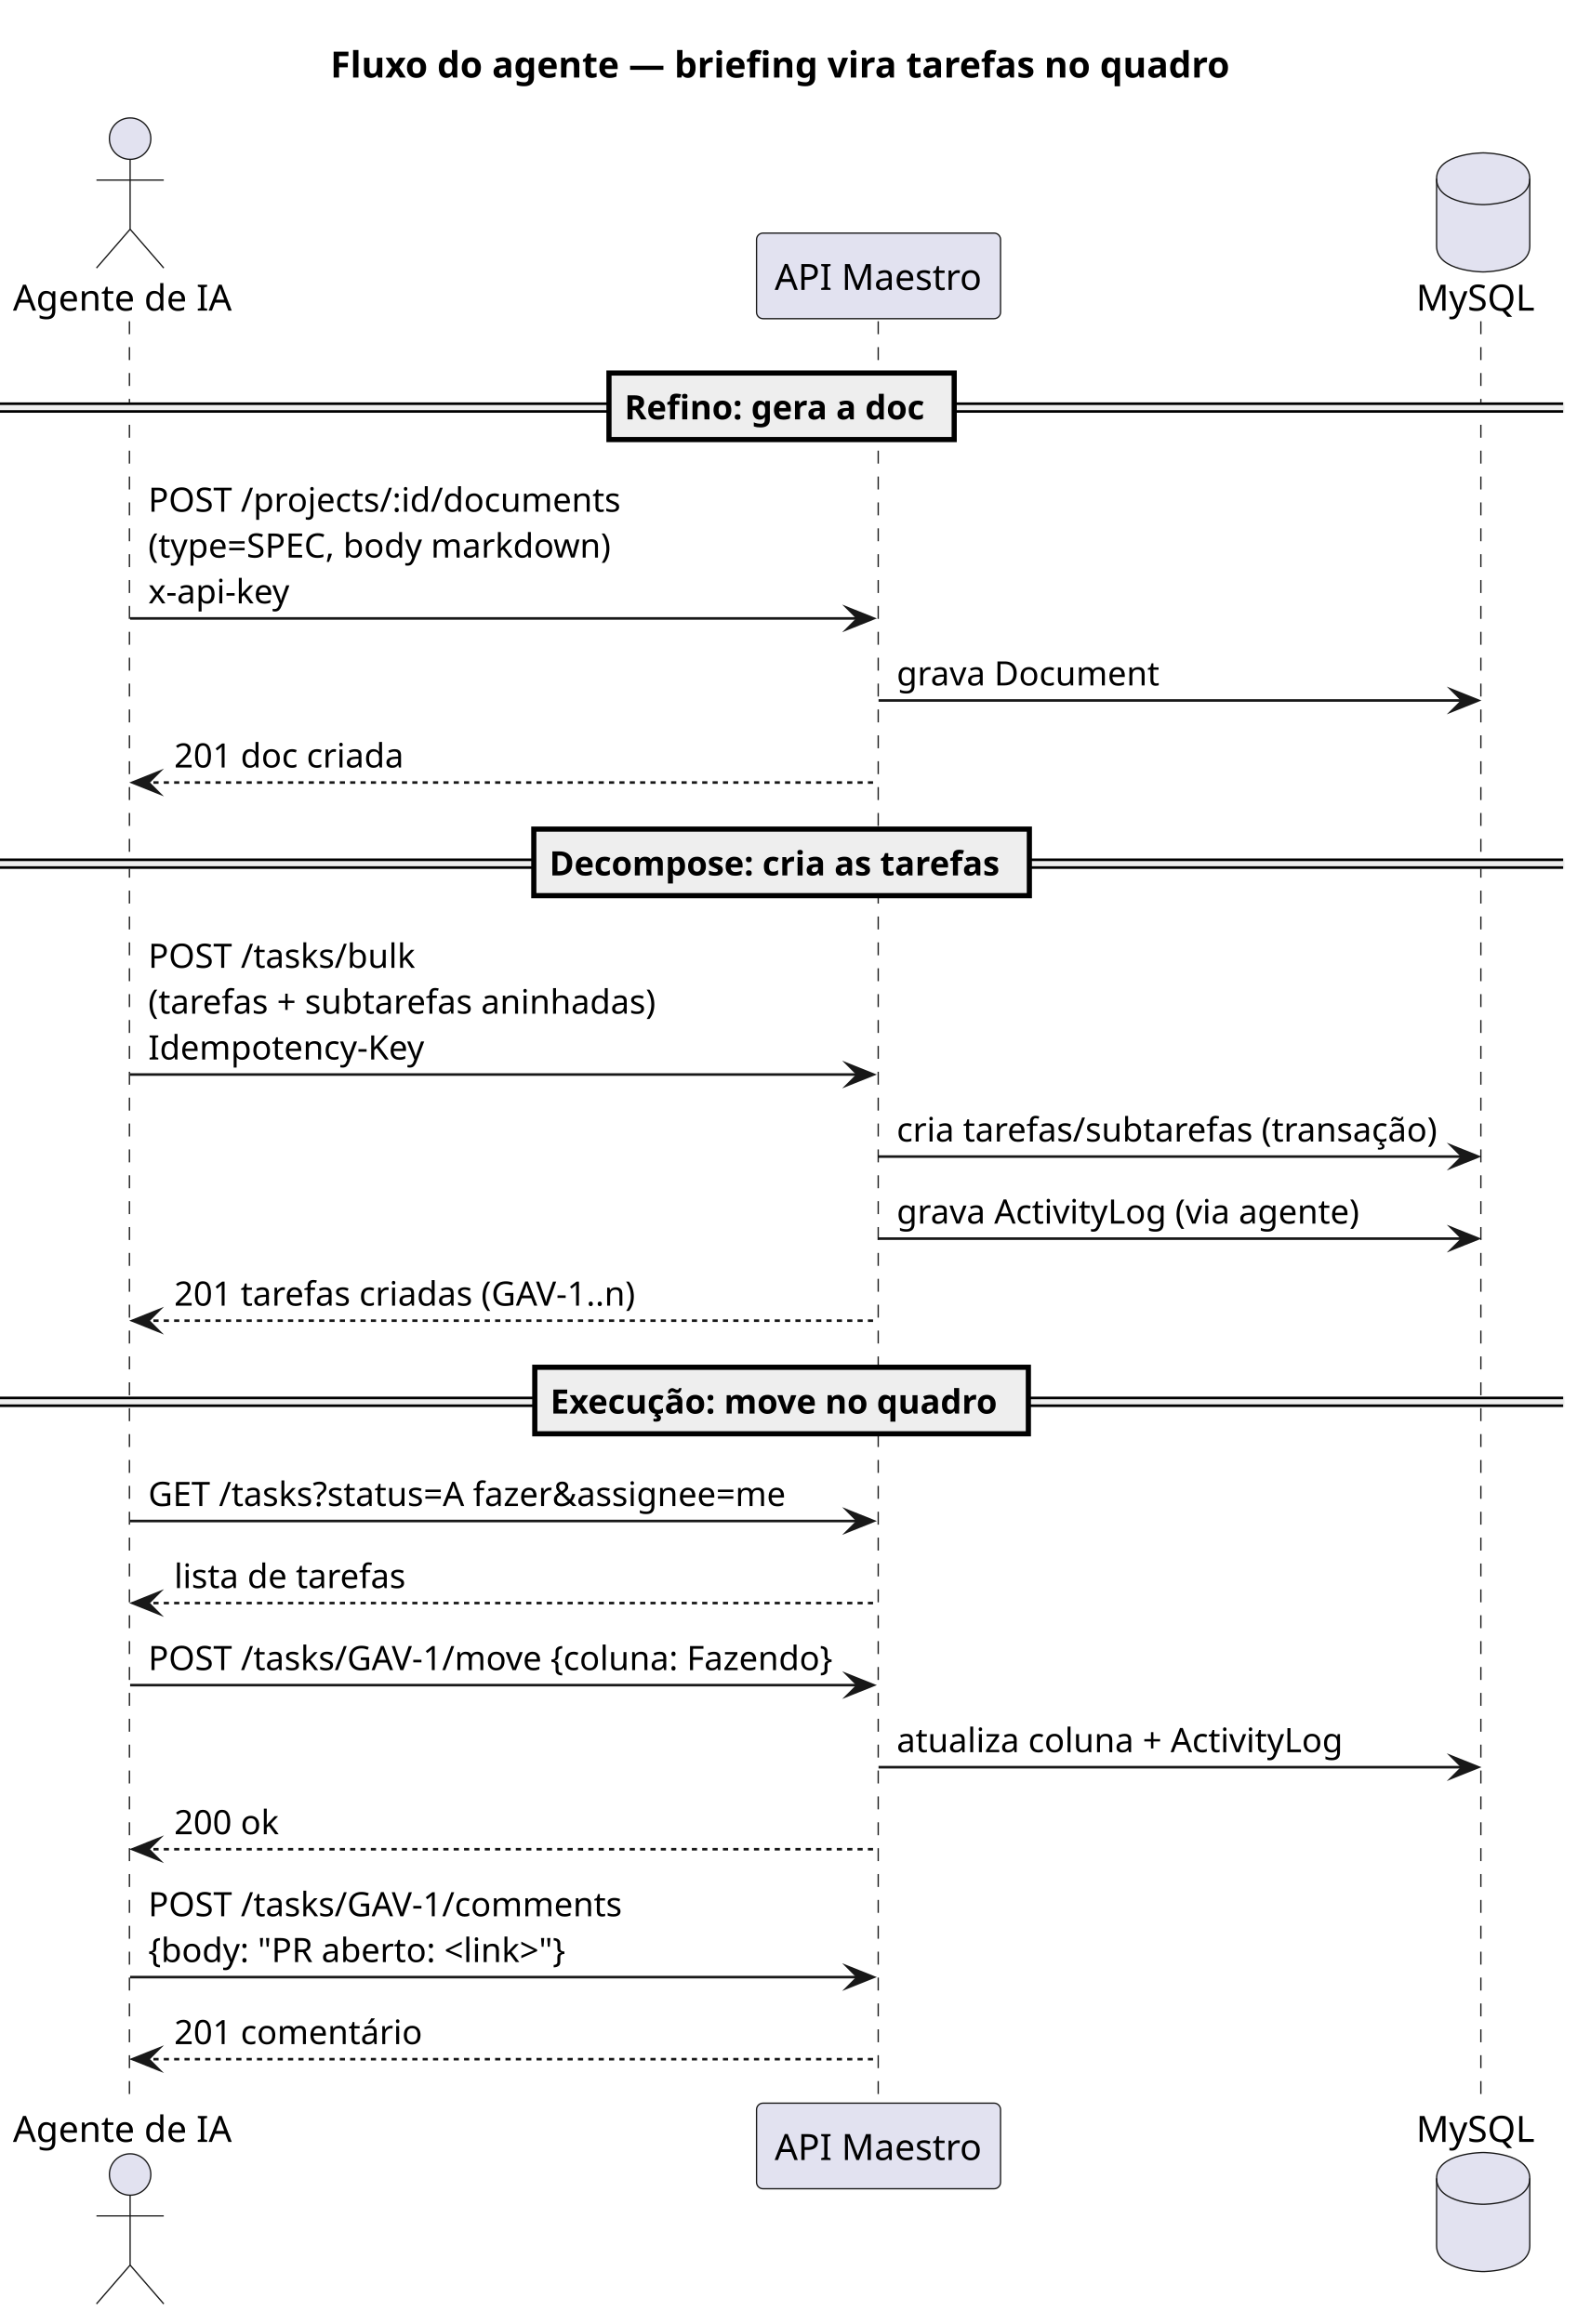
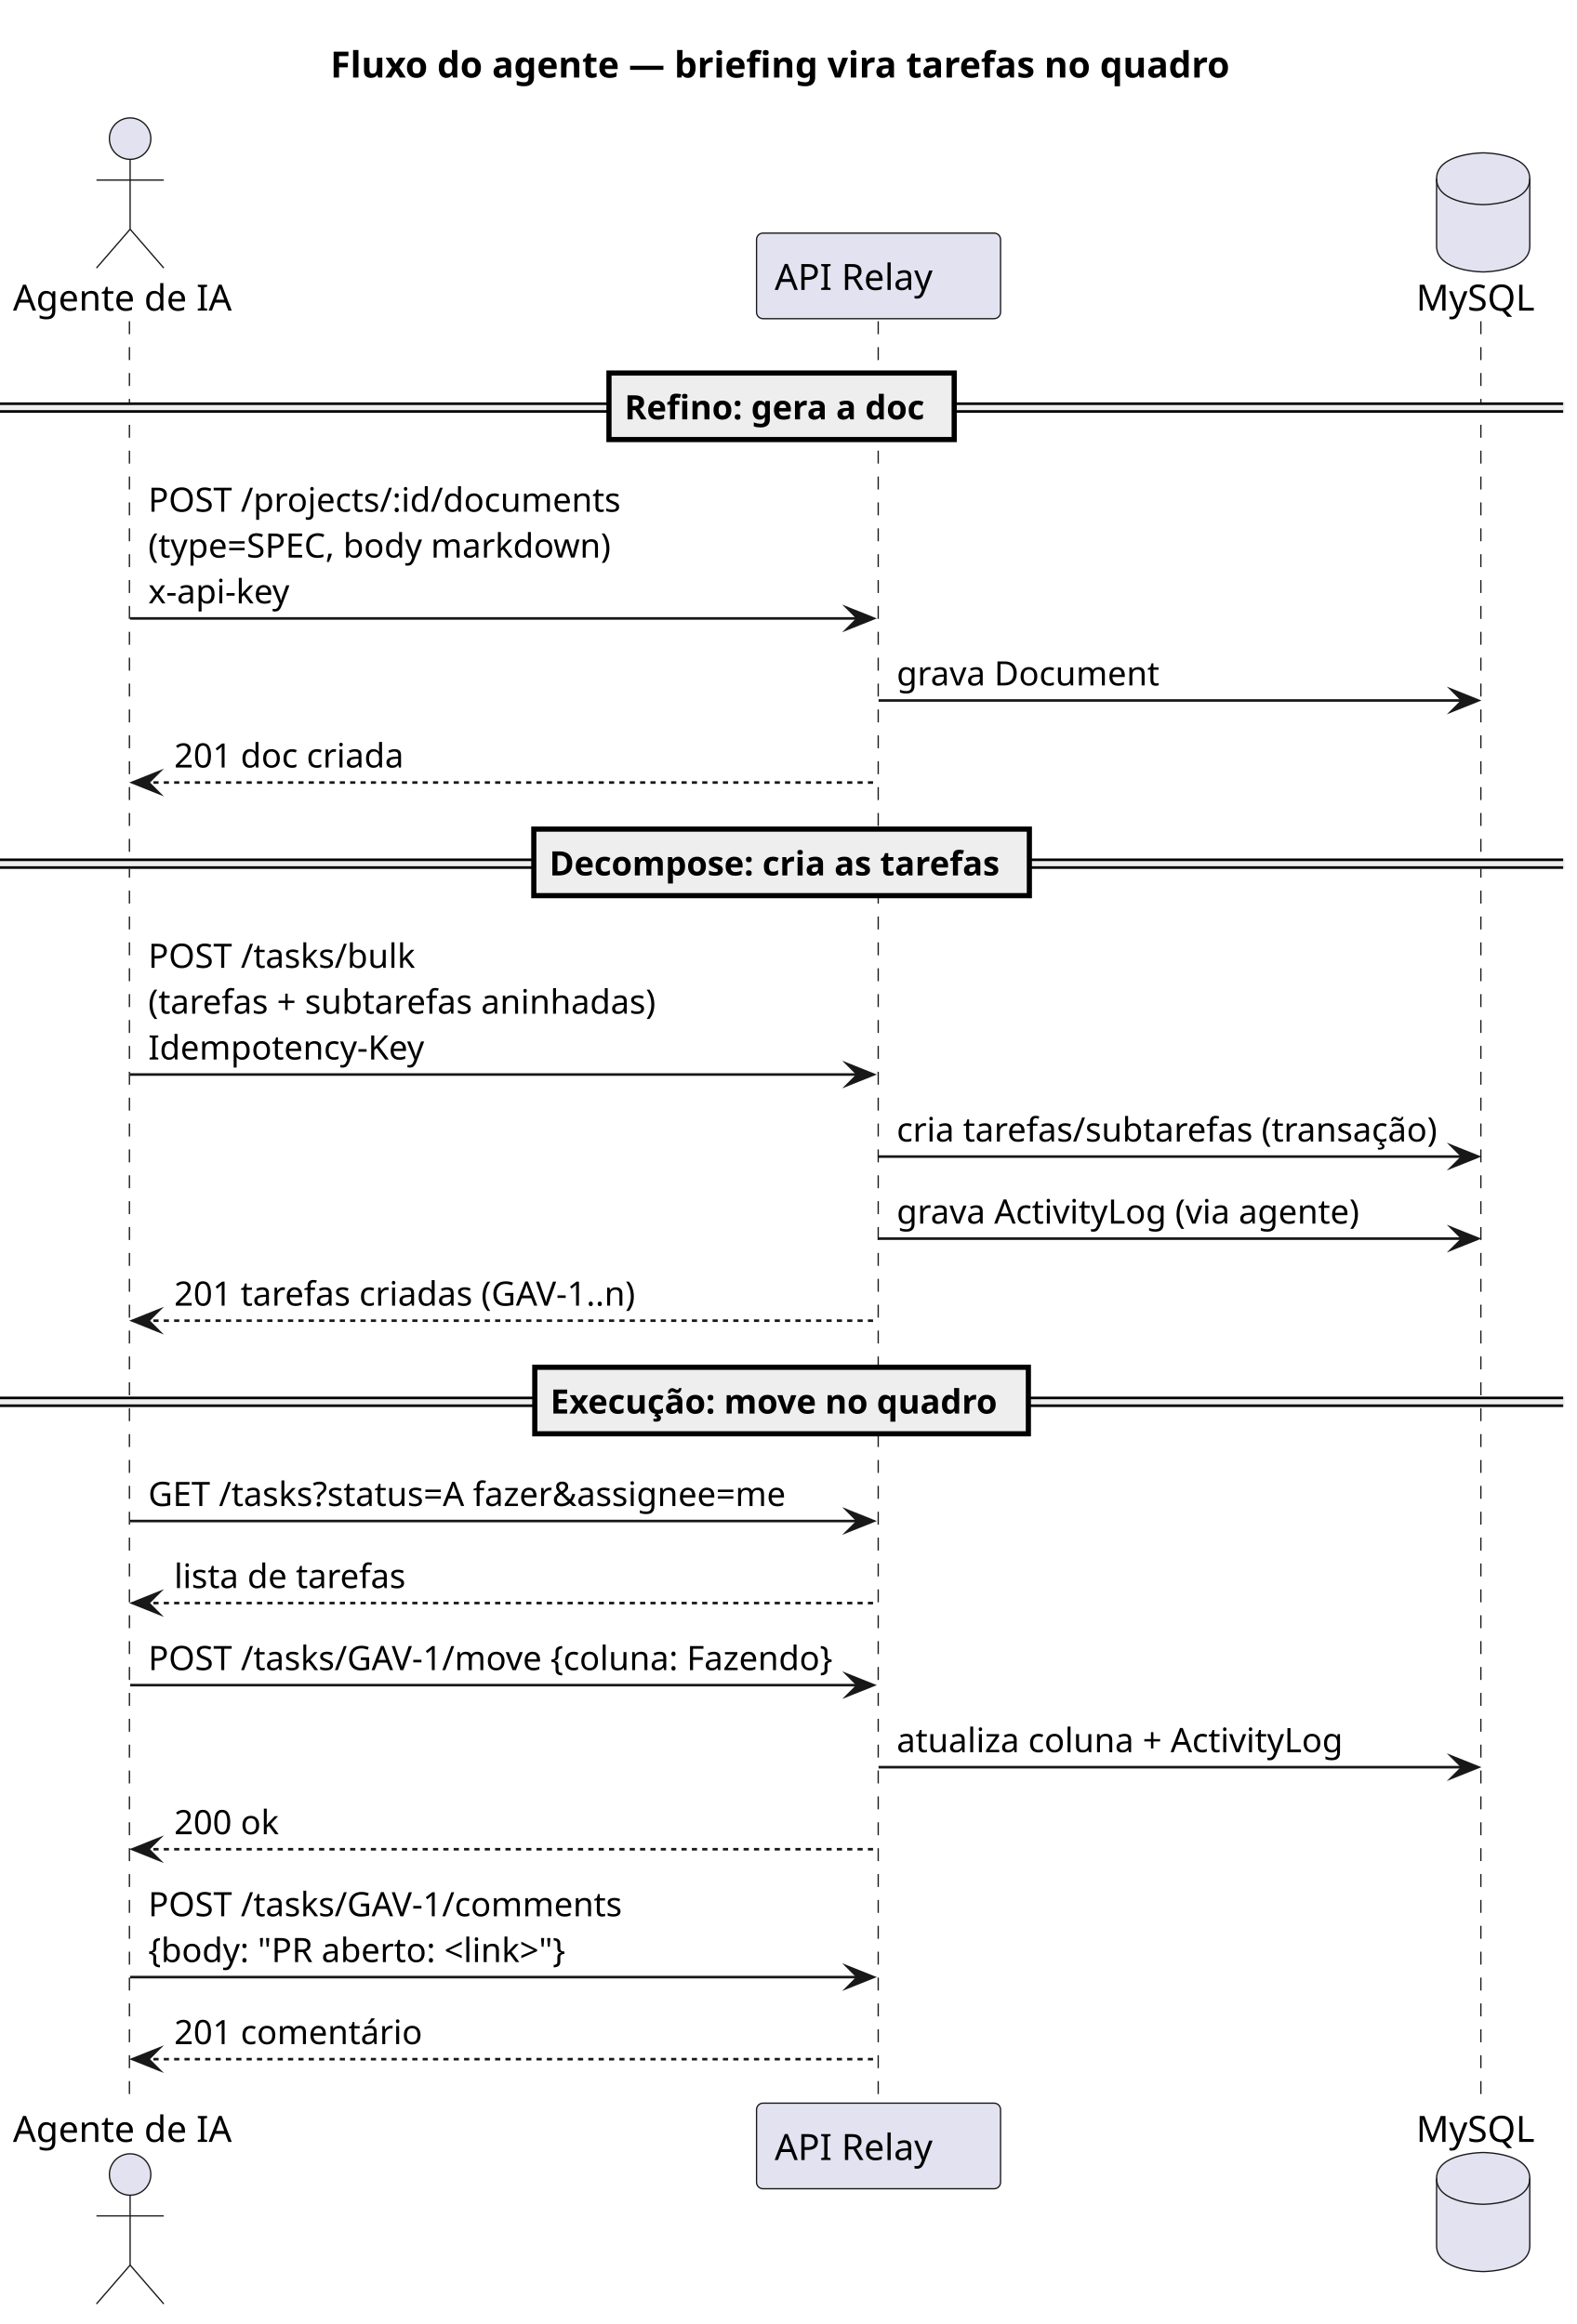
<svg xmlns="http://www.w3.org/2000/svg" contentStyleType="text/css" data-diagram-type="SEQUENCE" height="898px" preserveAspectRatio="none" style="width:609px;height:898px;" version="1.1" viewBox="0 0 609 898" width="609px" zoomAndPan="magnify">
  <defs />
  <g>
    <g class="title" data-source-line="1">
      <text fill="#000000" font-family="sans-serif" font-size="14" font-weight="700" lengthAdjust="spacing" textLength="347.619" x="127.62" y="29.966">Fluxo do agente — briefing vira tarefas no quadro</text>
    </g>
    <g class="participant-lifeline" data-entity-uid="part1" data-qualified-name="Ag" data-source-line="6" id="part1-lifeline">
      <g>
        <rect fill="#000000" fill-opacity="0" height="689.532" width="8" x="46.266" y="124.136" />
        <line style="stroke:#181818;stroke-width:0.5;stroke-dasharray:5,5;" x1="50" x2="50" y1="124.136" y2="813.668" />
      </g>
    </g>
    <g class="participant-lifeline" data-entity-uid="part2" data-qualified-name="API" data-source-line="7" id="part2-lifeline">
      <g>
        <rect fill="#000000" fill-opacity="0" height="689.532" width="8" x="335.388" y="124.136" />
        <line style="stroke:#181818;stroke-width:0.5;stroke-dasharray:5,5;" x1="339.257" x2="339.257" y1="124.136" y2="813.668" />
      </g>
    </g>
    <g class="participant-lifeline" data-entity-uid="part3" data-qualified-name="DB" data-source-line="8" id="part3-lifeline">
      <g>
        <rect fill="#000000" fill-opacity="0" height="689.532" width="8" x="568.961" y="124.136" />
        <line style="stroke:#181818;stroke-width:0.5;stroke-dasharray:5,5;" x1="572.064" x2="572.064" y1="124.136" y2="813.668" />
      </g>
    </g>
    <g class="participant participant-head" data-entity-uid="part1" data-qualified-name="Ag" data-source-line="6" id="part1-head">
      <text fill="#000000" font-family="sans-serif" font-size="14" lengthAdjust="spacing" textLength="84.532" x="5" y="120.034">Agente de IA</text>
      <ellipse cx="50.266" cy="53.568" fill="#E2E2F0" rx="8" ry="8" style="stroke:#181818;stroke-width:0.5;" />
      <path d="M50.266,61.568 L50.266,88.568 M37.266,69.568 L63.266,69.568 M50.266,88.568 L37.266,103.568 M50.266,88.568 L63.266,103.568" fill="none" style="stroke:#181818;stroke-width:0.5;" />
    </g>
    <g class="participant participant-tail" data-entity-uid="part1" data-qualified-name="Ag" data-source-line="6" id="part1-tail">
      <text fill="#000000" font-family="sans-serif" font-size="14" lengthAdjust="spacing" textLength="84.532" x="5" y="827.634">Agente de IA</text>
      <ellipse cx="50.266" cy="840.236" fill="#E2E2F0" rx="8" ry="8" style="stroke:#181818;stroke-width:0.5;" />
      <path d="M50.266,848.236 L50.266,875.236 M37.266,856.236 L63.266,856.236 M50.266,875.236 L37.266,890.236 M50.266,875.236 L63.266,890.236" fill="none" style="stroke:#181818;stroke-width:0.5;" />
    </g>
    <g class="participant participant-head" data-entity-uid="part2" data-qualified-name="API" data-source-line="7" id="part2-head">
      <rect fill="#E2E2F0" height="33.068" rx="2.5" ry="2.5" style="stroke:#181818;stroke-width:0.5;" width="94.262" x="292.257" y="90.068" />
-       <text fill="#000000" font-family="sans-serif" font-size="14" lengthAdjust="spacing" textLength="80.262" x="299.257" y="112.034">API Maestro</text>
+       <text fill="#000000" font-family="sans-serif" font-size="14" lengthAdjust="spacing" textLength="80.262" x="299.257" y="112.034">API Relay</text>
    </g>
    <g class="participant participant-tail" data-entity-uid="part2" data-qualified-name="API" data-source-line="7" id="part2-tail">
      <rect fill="#E2E2F0" height="33.068" rx="2.5" ry="2.5" style="stroke:#181818;stroke-width:0.5;" width="94.262" x="292.257" y="812.668" />
-       <text fill="#000000" font-family="sans-serif" font-size="14" lengthAdjust="spacing" textLength="80.262" x="299.257" y="834.634">API Maestro</text>
+       <text fill="#000000" font-family="sans-serif" font-size="14" lengthAdjust="spacing" textLength="80.262" x="299.257" y="834.634">API Relay</text>
    </g>
    <g class="participant participant-head" data-entity-uid="part3" data-qualified-name="DB" data-source-line="8" id="part3-head">
      <text fill="#000000" font-family="sans-serif" font-size="14" lengthAdjust="spacing" textLength="45.794" x="547.064" y="120.034">MySQL</text>
      <path d="M554.961,69.068 C554.961,59.068 572.961,59.068 572.961,59.068 C572.961,59.068 590.961,59.068 590.961,69.068 L590.961,95.068 C590.961,105.068 572.961,105.068 572.961,105.068 C572.961,105.068 554.961,105.068 554.961,95.068 L554.961,69.068" fill="#E2E2F0" style="stroke:#181818;stroke-width:0.5;" />
      <path d="M554.961,69.068 C554.961,79.068 572.961,79.068 572.961,79.068 C572.961,79.068 590.961,79.068 590.961,69.068" fill="none" style="stroke:#181818;stroke-width:0.5;" />
    </g>
    <g class="participant participant-tail" data-entity-uid="part3" data-qualified-name="DB" data-source-line="8" id="part3-tail">
      <text fill="#000000" font-family="sans-serif" font-size="14" lengthAdjust="spacing" textLength="45.794" x="547.064" y="827.634">MySQL</text>
      <path d="M554.961,841.736 C554.961,831.736 572.961,831.736 572.961,831.736 C572.961,831.736 590.961,831.736 590.961,841.736 L590.961,867.736 C590.961,877.736 572.961,877.736 572.961,877.736 C572.961,877.736 554.961,877.736 554.961,867.736 L554.961,841.736" fill="#E2E2F0" style="stroke:#181818;stroke-width:0.5;" />
      <path d="M554.961,841.736 C554.961,851.736 572.961,851.736 572.961,851.736 C572.961,851.736 590.961,851.736 590.961,841.736" fill="none" style="stroke:#181818;stroke-width:0.5;" />
    </g>
    <rect fill="#EEEEEE" height="3" style="stroke:#EEEEEE;stroke-width:1;" width="603.858" x="0" y="155.989" />
    <line style="stroke:#000000;stroke-width:1;" x1="0" x2="603.858" y1="155.989" y2="155.989" />
    <line style="stroke:#000000;stroke-width:1;" x1="0" x2="603.858" y1="158.989" y2="158.989" />
    <rect fill="#EEEEEE" height="25.706" style="stroke:#000000;stroke-width:2;" width="133.366" x="235.246" y="144.136" />
    <text fill="#000000" font-family="sans-serif" font-size="13" font-weight="700" lengthAdjust="spacing" textLength="115.986" x="241.246" y="162.033">Refino: gera a doc</text>
    <g class="message" data-entity-1="part1" data-entity-2="part2" data-source-line="11" id="msg1">
      <polygon fill="#181818" points="327.388,234.96,337.388,238.96,327.388,242.96,331.388,238.96" style="stroke:#181818;stroke-width:1;stroke-linejoin:miter;stroke-miterlimit:10;" />
      <line style="stroke:#181818;stroke-width:1;" x1="50.266" x2="333.388" y1="238.96" y2="238.96" />
      <text fill="#000000" font-family="sans-serif" font-size="13" lengthAdjust="spacing" textLength="182.754" x="57.266" y="197.739">POST /projects/:id/documents</text>
      <text fill="#000000" font-family="sans-serif" font-size="13" lengthAdjust="spacing" textLength="178.932" x="57.266" y="215.445">(type=SPEC, body markdown)</text>
      <text fill="#000000" font-family="sans-serif" font-size="13" lengthAdjust="spacing" textLength="54.795" x="57.266" y="233.151">x-api-key</text>
    </g>
    <g class="message" data-entity-1="part2" data-entity-2="part3" data-source-line="12" id="msg2">
      <polygon fill="#181818" points="560.961,266.666,570.961,270.666,560.961,274.666,564.961,270.666" style="stroke:#181818;stroke-width:1;stroke-linejoin:miter;stroke-miterlimit:10;" />
      <line style="stroke:#181818;stroke-width:1;" x1="339.388" x2="566.961" y1="270.666" y2="270.666" />
      <text fill="#000000" font-family="sans-serif" font-size="13" lengthAdjust="spacing" textLength="101.777" x="346.388" y="264.857">grava Document</text>
    </g>
    <g class="message" data-entity-1="part2" data-entity-2="part1" data-source-line="13" id="msg3">
      <polygon fill="#181818" points="61.266,298.372,51.266,302.372,61.266,306.372,57.266,302.372" style="stroke:#181818;stroke-width:1;stroke-linejoin:miter;stroke-miterlimit:10;" />
      <line style="stroke:#181818;stroke-width:1;stroke-dasharray:2,2;" x1="55.266" x2="338.388" y1="302.372" y2="302.372" />
      <text fill="#000000" font-family="sans-serif" font-size="13" lengthAdjust="spacing" textLength="88.712" x="67.266" y="296.563">201 doc criada</text>
    </g>
    <rect fill="#EEEEEE" height="3" style="stroke:#EEEEEE;stroke-width:1;" width="603.858" x="0" y="332.225" />
    <line style="stroke:#000000;stroke-width:1;" x1="0" x2="603.858" y1="332.225" y2="332.225" />
    <line style="stroke:#000000;stroke-width:1;" x1="0" x2="603.858" y1="335.225" y2="335.225" />
    <rect fill="#EEEEEE" height="25.706" style="stroke:#000000;stroke-width:2;" width="191.437" x="206.21" y="320.372" />
    <text fill="#000000" font-family="sans-serif" font-size="13" font-weight="700" lengthAdjust="spacing" textLength="174.057" x="212.21" y="338.269">Decompose: cria as tarefas</text>
    <g class="message" data-entity-1="part1" data-entity-2="part2" data-source-line="16" id="msg4">
      <polygon fill="#181818" points="327.388,411.196,337.388,415.196,327.388,419.196,331.388,415.196" style="stroke:#181818;stroke-width:1;stroke-linejoin:miter;stroke-miterlimit:10;" />
      <line style="stroke:#181818;stroke-width:1;" x1="50.266" x2="333.388" y1="415.196" y2="415.196" />
      <text fill="#000000" font-family="sans-serif" font-size="13" lengthAdjust="spacing" textLength="103.142" x="57.266" y="373.975">POST /tasks/bulk</text>
      <text fill="#000000" font-family="sans-serif" font-size="13" lengthAdjust="spacing" textLength="196.547" x="57.266" y="391.681">(tarefas + subtarefas aninhadas)</text>
      <text fill="#000000" font-family="sans-serif" font-size="13" lengthAdjust="spacing" textLength="106.873" x="57.266" y="409.387">Idempotency-Key</text>
    </g>
    <g class="message" data-entity-1="part2" data-entity-2="part3" data-source-line="17" id="msg5">
      <polygon fill="#181818" points="560.961,442.902,570.961,446.902,560.961,450.902,564.961,446.902" style="stroke:#181818;stroke-width:1;stroke-linejoin:miter;stroke-miterlimit:10;" />
      <line style="stroke:#181818;stroke-width:1;" x1="339.388" x2="566.961" y1="446.902" y2="446.902" />
      <text fill="#000000" font-family="sans-serif" font-size="13" lengthAdjust="spacing" textLength="209.573" x="346.388" y="441.093">cria tarefas/subtarefas (transação)</text>
    </g>
    <g class="message" data-entity-1="part2" data-entity-2="part3" data-source-line="18" id="msg6">
      <polygon fill="#181818" points="560.961,474.608,570.961,478.608,560.961,482.608,564.961,478.608" style="stroke:#181818;stroke-width:1;stroke-linejoin:miter;stroke-miterlimit:10;" />
      <line style="stroke:#181818;stroke-width:1;" x1="339.388" x2="566.961" y1="478.608" y2="478.608" />
      <text fill="#000000" font-family="sans-serif" font-size="13" lengthAdjust="spacing" textLength="178.971" x="346.388" y="472.799">grava ActivityLog (via agente)</text>
    </g>
    <g class="message" data-entity-1="part2" data-entity-2="part1" data-source-line="19" id="msg7">
      <polygon fill="#181818" points="61.266,506.314,51.266,510.314,61.266,514.314,57.266,510.314" style="stroke:#181818;stroke-width:1;stroke-linejoin:miter;stroke-miterlimit:10;" />
      <line style="stroke:#181818;stroke-width:1;stroke-dasharray:2,2;" x1="55.266" x2="338.388" y1="510.314" y2="510.314" />
      <text fill="#000000" font-family="sans-serif" font-size="13" lengthAdjust="spacing" textLength="178.893" x="67.266" y="504.505">201 tarefas criadas (GAV-1..n)</text>
    </g>
    <rect fill="#EEEEEE" height="3" style="stroke:#EEEEEE;stroke-width:1;" width="603.858" x="0" y="540.167" />
    <line style="stroke:#000000;stroke-width:1;" x1="0" x2="603.858" y1="540.167" y2="540.167" />
    <line style="stroke:#000000;stroke-width:1;" x1="0" x2="603.858" y1="543.167" y2="543.167" />
    <rect fill="#EEEEEE" height="25.706" style="stroke:#000000;stroke-width:2;" width="190.67" x="206.594" y="528.314" />
    <text fill="#000000" font-family="sans-serif" font-size="13" font-weight="700" lengthAdjust="spacing" textLength="173.29" x="212.594" y="546.211">Execução: move no quadro</text>
    <g class="message" data-entity-1="part1" data-entity-2="part2" data-source-line="22" id="msg8">
      <polygon fill="#181818" points="327.388,583.726,337.388,587.726,327.388,591.726,331.388,587.726" style="stroke:#181818;stroke-width:1;stroke-linejoin:miter;stroke-miterlimit:10;" />
      <line style="stroke:#181818;stroke-width:1;" x1="50.266" x2="333.388" y1="587.726" y2="587.726" />
      <text fill="#000000" font-family="sans-serif" font-size="13" lengthAdjust="spacing" textLength="246.259" x="57.266" y="581.917">GET /tasks?status=A fazer&amp;assignee=me</text>
    </g>
    <g class="message" data-entity-1="part2" data-entity-2="part1" data-source-line="23" id="msg9">
      <polygon fill="#181818" points="61.266,615.432,51.266,619.432,61.266,623.432,57.266,619.432" style="stroke:#181818;stroke-width:1;stroke-linejoin:miter;stroke-miterlimit:10;" />
      <line style="stroke:#181818;stroke-width:1;stroke-dasharray:2,2;" x1="55.266" x2="338.388" y1="619.432" y2="619.432" />
      <text fill="#000000" font-family="sans-serif" font-size="13" lengthAdjust="spacing" textLength="89.687" x="67.266" y="613.623">lista de tarefas</text>
    </g>
    <g class="message" data-entity-1="part1" data-entity-2="part2" data-source-line="24" id="msg10">
      <polygon fill="#181818" points="327.388,647.138,337.388,651.138,327.388,655.138,331.388,651.138" style="stroke:#181818;stroke-width:1;stroke-linejoin:miter;stroke-miterlimit:10;" />
      <line style="stroke:#181818;stroke-width:1;" x1="50.266" x2="333.388" y1="651.138" y2="651.138" />
      <text fill="#000000" font-family="sans-serif" font-size="13" lengthAdjust="spacing" textLength="265.122" x="57.266" y="645.329">POST /tasks/GAV-1/move {coluna: Fazendo}</text>
    </g>
    <g class="message" data-entity-1="part2" data-entity-2="part3" data-source-line="25" id="msg11">
      <polygon fill="#181818" points="560.961,678.844,570.961,682.844,560.961,686.844,564.961,682.844" style="stroke:#181818;stroke-width:1;stroke-linejoin:miter;stroke-miterlimit:10;" />
      <line style="stroke:#181818;stroke-width:1;" x1="339.388" x2="566.961" y1="682.844" y2="682.844" />
      <text fill="#000000" font-family="sans-serif" font-size="13" lengthAdjust="spacing" textLength="172.367" x="346.388" y="677.035">atualiza coluna + ActivityLog</text>
    </g>
    <g class="message" data-entity-1="part2" data-entity-2="part1" data-source-line="26" id="msg12">
      <polygon fill="#181818" points="61.266,710.55,51.266,714.55,61.266,718.55,57.266,714.55" style="stroke:#181818;stroke-width:1;stroke-linejoin:miter;stroke-miterlimit:10;" />
      <line style="stroke:#181818;stroke-width:1;stroke-dasharray:2,2;" x1="55.266" x2="338.388" y1="714.55" y2="714.55" />
      <text fill="#000000" font-family="sans-serif" font-size="13" lengthAdjust="spacing" textLength="40.495" x="67.266" y="708.741">200 ok</text>
    </g>
    <g class="message" data-entity-1="part1" data-entity-2="part2" data-source-line="27" id="msg13">
      <polygon fill="#181818" points="327.388,759.962,337.388,763.962,327.388,767.962,331.388,763.962" style="stroke:#181818;stroke-width:1;stroke-linejoin:miter;stroke-miterlimit:10;" />
      <line style="stroke:#181818;stroke-width:1;" x1="50.266" x2="333.388" y1="763.962" y2="763.962" />
      <text fill="#000000" font-family="sans-serif" font-size="13" lengthAdjust="spacing" textLength="183.547" x="57.266" y="740.447">POST /tasks/GAV-1/comments</text>
      <text fill="#000000" font-family="sans-serif" font-size="13" lengthAdjust="spacing" textLength="161.135" x="57.266" y="758.153">{body: "PR aberto: &lt;link&gt;"}</text>
    </g>
    <g class="message" data-entity-1="part2" data-entity-2="part1" data-source-line="28" id="msg14">
      <polygon fill="#181818" points="61.266,791.668,51.266,795.668,61.266,799.668,57.266,795.668" style="stroke:#181818;stroke-width:1;stroke-linejoin:miter;stroke-miterlimit:10;" />
      <line style="stroke:#181818;stroke-width:1;stroke-dasharray:2,2;" x1="55.266" x2="338.388" y1="795.668" y2="795.668" />
      <text fill="#000000" font-family="sans-serif" font-size="13" lengthAdjust="spacing" textLength="95.888" x="67.266" y="789.859">201 comentário</text>
    </g>
  </g>
</svg>
